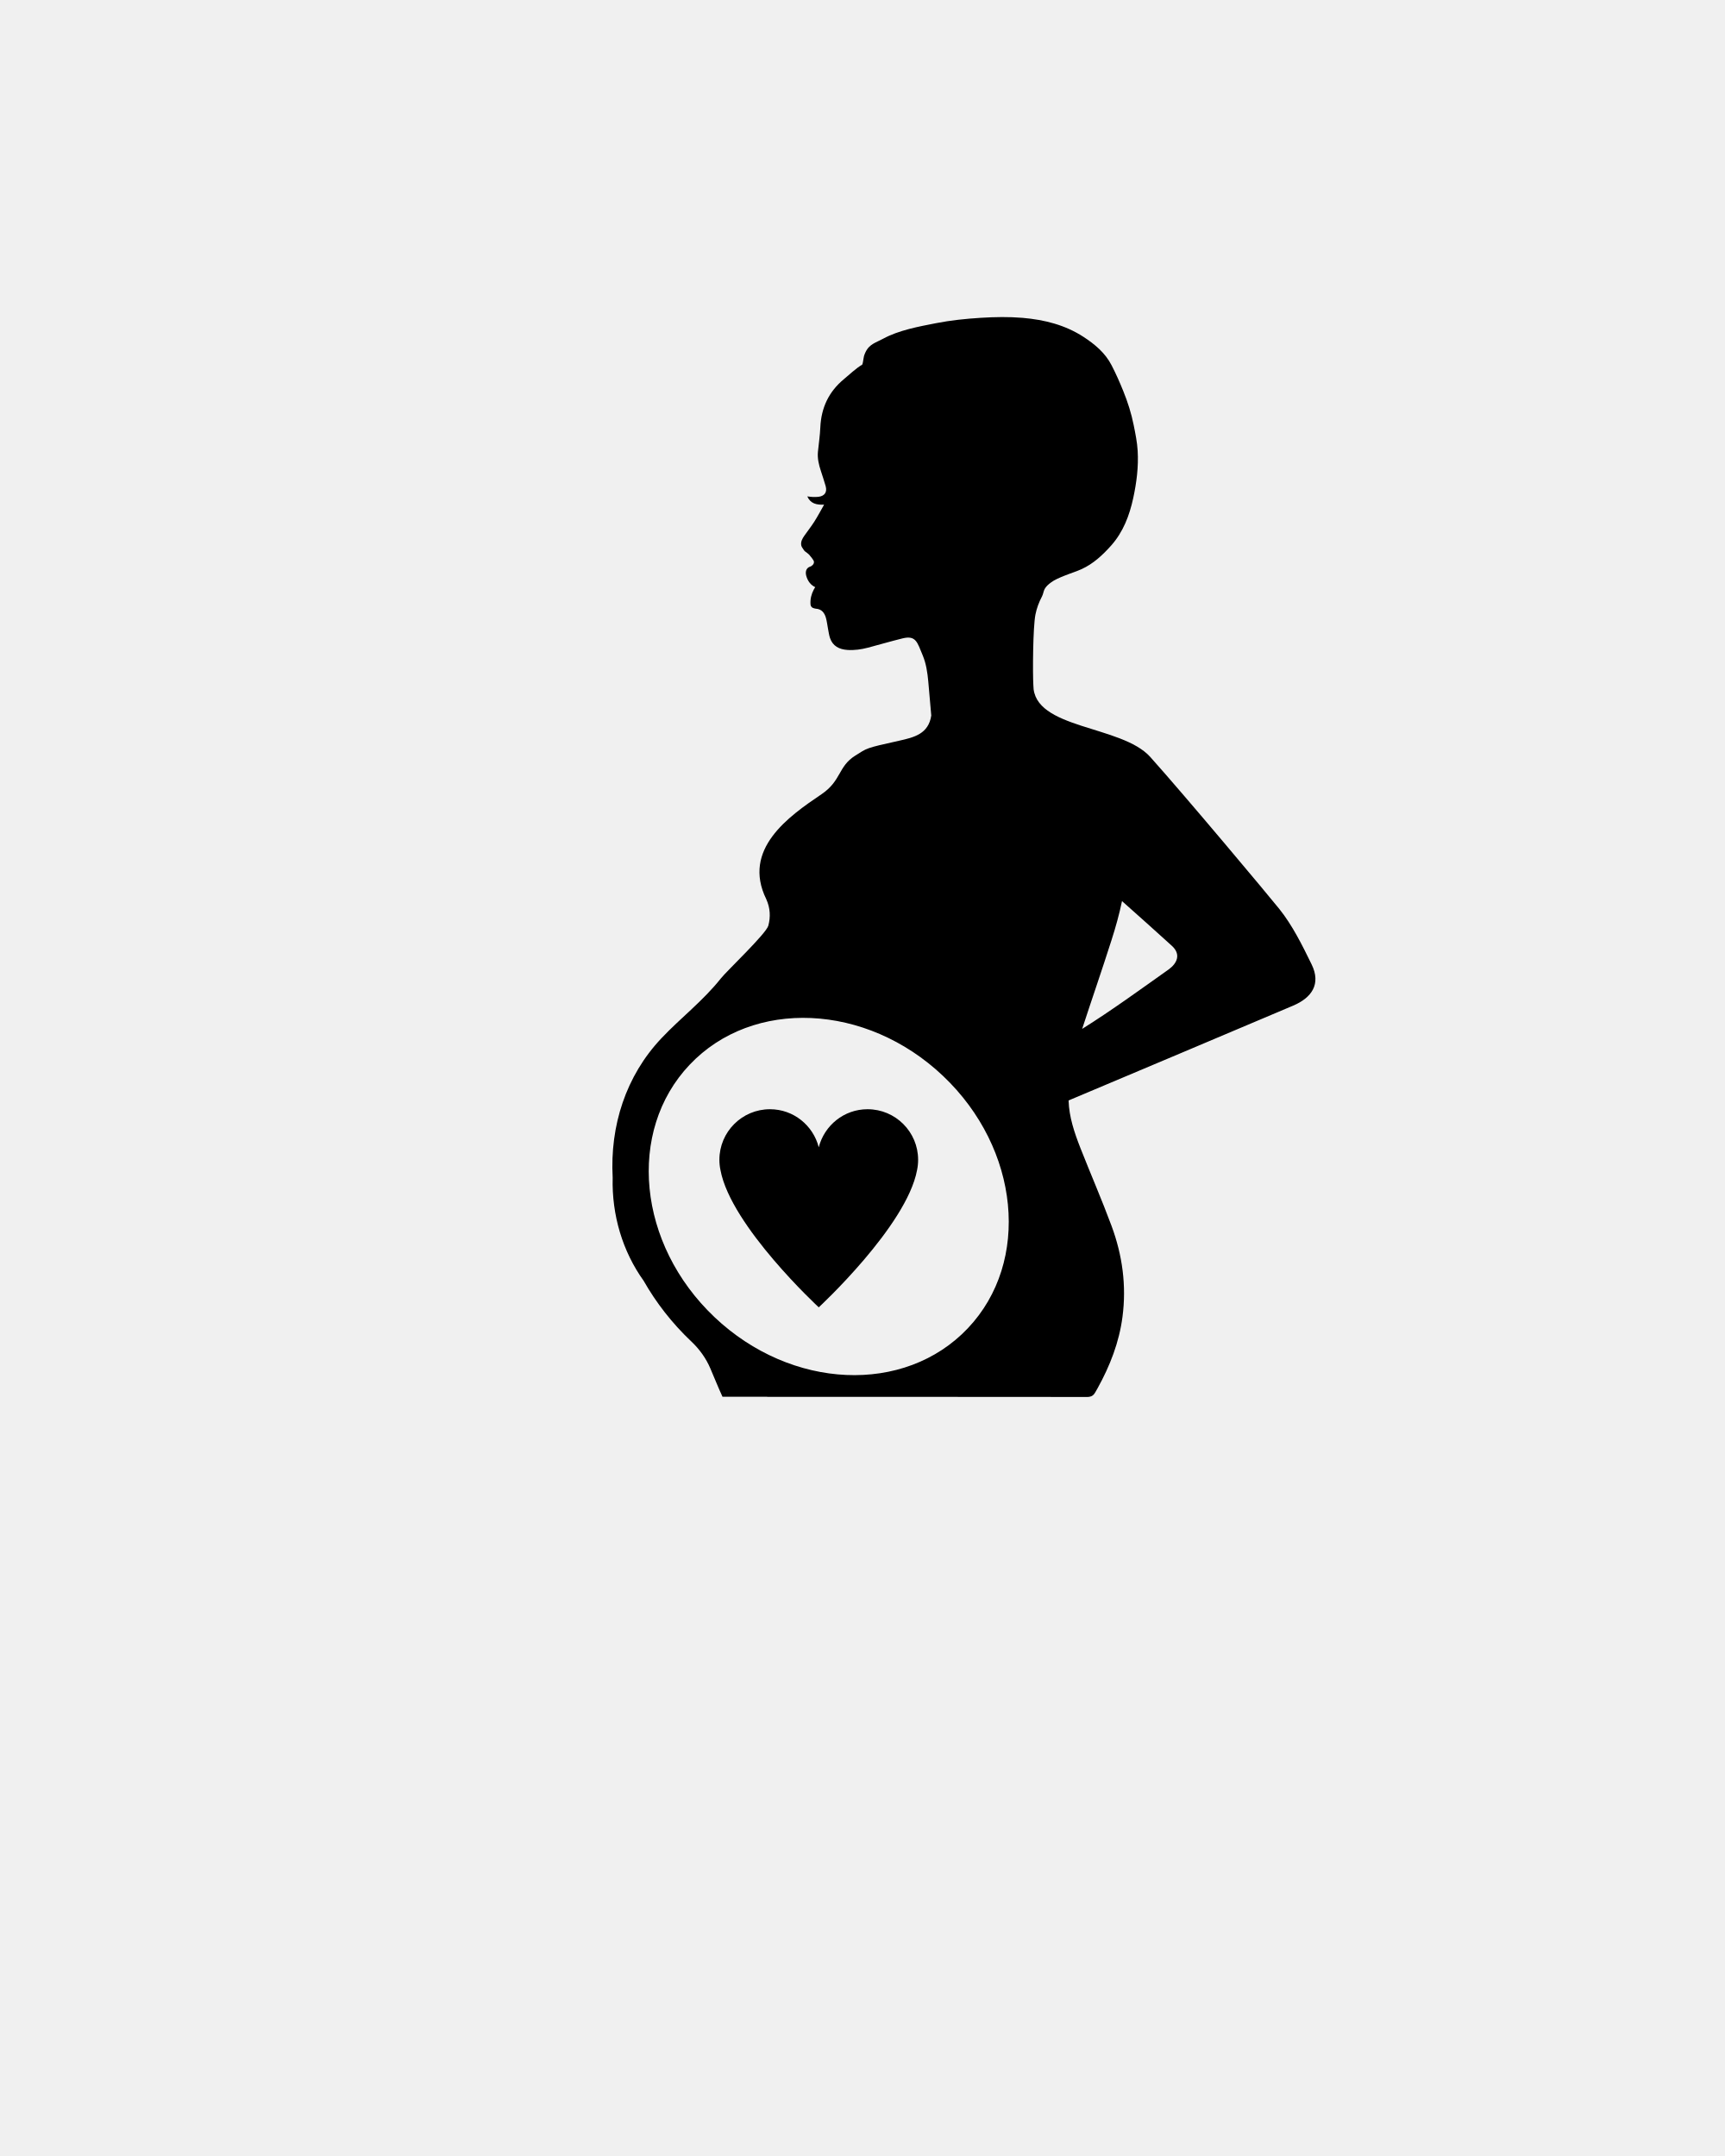
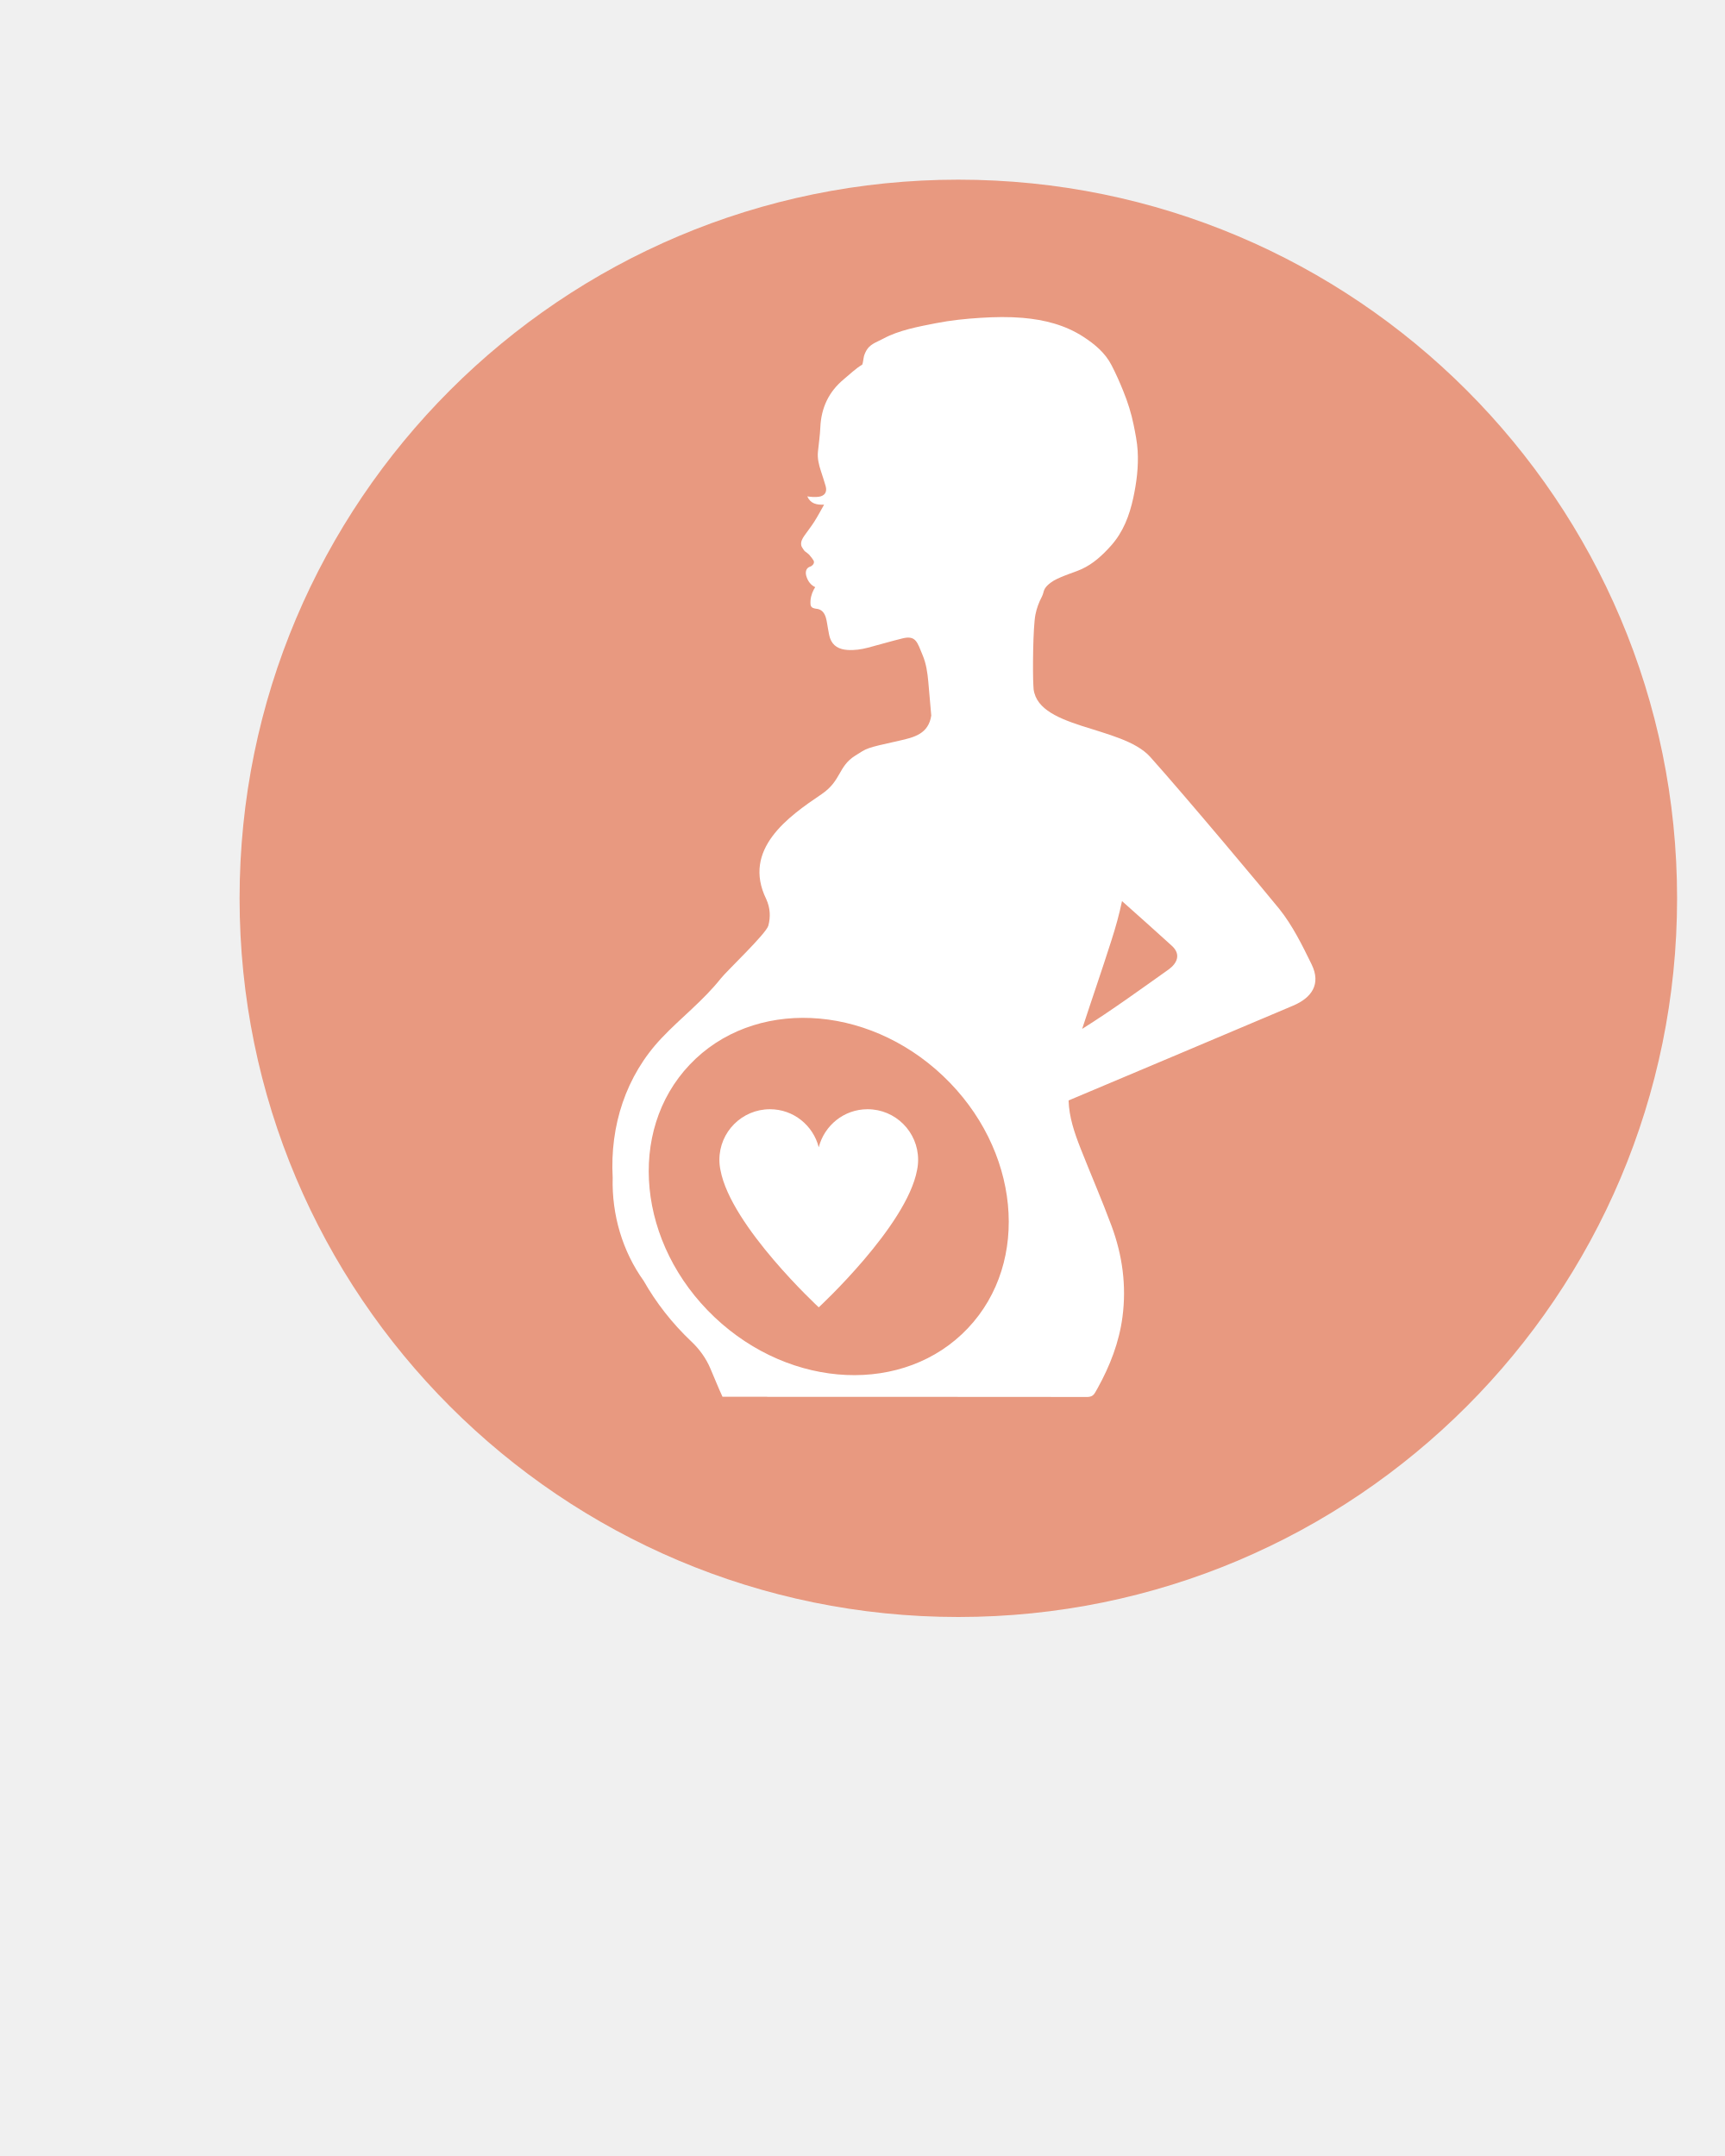
<svg xmlns="http://www.w3.org/2000/svg" version="1.1" x="0px" y="0px" viewBox="0 0 144 180" enable-background="new 0 0 144 144" xml:space="preserve">
  <g>
-     <path fill="#000000" d="M109.492,80.516c-0.783-1.603-1.594-3.25-2.698-4.631c-0.979-1.219-7.81-9.38-10.771-12.687   c-2.404-2.684-9.76-2.294-9.76-5.988c-0.062-1.064-0.035-4.842,0.172-5.894c0.104-0.531,0.295-1.044,0.549-1.521   c0.113-0.214,0.117-0.437,0.232-0.638c0.111-0.199,0.303-0.366,0.484-0.503c0.335-0.258,0.76-0.426,1.146-0.584   c0.473-0.193,0.965-0.339,1.428-0.548c0.988-0.447,1.764-1.172,2.477-1.97c1.012-1.135,1.529-2.503,1.848-3.963   c0.283-1.306,0.45-2.626,0.371-3.959c-0.043-0.72-0.189-1.432-0.332-2.139c-0.193-0.974-0.496-1.923-0.869-2.841   c-0.295-0.733-0.615-1.456-0.979-2.159c-0.527-1.027-1.393-1.747-2.343-2.367c-1.539-1-3.265-1.429-5.07-1.586   c-1.165-0.099-2.331-0.077-3.497-0.005c-1.259,0.078-2.511,0.207-3.746,0.449c-1.441,0.282-3.111,0.587-4.414,1.298   c-0.438,0.238-0.963,0.401-1.278,0.807c-0.146,0.189-0.245,0.413-0.318,0.64c-0.011,0.031-0.022,0.106-0.036,0.194   c-0.034,0.209-0.074,0.502-0.124,0.531c-0.534,0.313-1.039,0.81-1.52,1.206c-1.259,1.042-1.891,2.385-1.964,4.017   c-0.029,0.683-0.132,1.361-0.2,2.043c-0.054,0.557,0.076,1.086,0.248,1.608c0.136,0.418,0.274,0.835,0.396,1.258   c0.14,0.5-0.078,0.823-0.588,0.892c-0.153,0.019-0.314,0.022-0.471,0.016c-0.152-0.005-0.301-0.03-0.474-0.049   c0.273,0.614,0.786,0.716,1.404,0.69c-0.286,0.502-0.533,0.971-0.82,1.422c-0.255,0.402-0.554,0.776-0.826,1.166   c-0.17,0.242-0.315,0.495-0.263,0.804c0.021,0.126,0.108,0.228,0.176,0.334c0.038,0.06,0.07,0.113,0.124,0.162   c0.099,0.082,0.215,0.146,0.305,0.237c0.033,0.038,0.074,0.064,0.104,0.107c0.031,0.043,0.062,0.089,0.1,0.125   c0.062,0.062,0.097,0.131,0.147,0.199c0.042,0.061,0.087,0.113,0.102,0.191c0.028,0.147-0.065,0.274-0.18,0.354   c-0.03,0.021-0.059,0.045-0.092,0.055c-0.442,0.127-0.463,0.538-0.334,0.895c0.127,0.359,0.34,0.657,0.713,0.835   c-0.041,0.078-0.086,0.144-0.123,0.212c-0.197,0.379-0.296,0.779-0.269,1.204c0.012,0.203,0.129,0.32,0.326,0.359   c0.04,0.008,0.079,0.023,0.118,0.024c0.49,0.03,0.728,0.35,0.846,0.773c0.083,0.292,0.112,0.599,0.171,0.898   c0.052,0.259,0.083,0.525,0.166,0.775c0.233,0.686,0.778,0.951,1.454,0.998c0.579,0.041,1.15-0.042,1.71-0.189   c0.964-0.253,1.921-0.536,2.889-0.775c1.139-0.281,1.235,0.345,1.684,1.41c0.293,0.699,0.399,1.442,0.468,2.191   c0.083,0.947,0.165,1.893,0.249,2.839c-0.229,1.53-1.42,1.822-2.682,2.103c-2.85,0.632-2.645,0.606-3.667,1.248   c-1.442,0.906-1.146,2.094-2.818,3.223c-2.742,1.851-6.649,4.593-4.607,8.756c0.337,0.744,0.367,1.49,0.173,2.214   c-0.185,0.674-3.457,3.767-3.955,4.395c-1.501,1.892-3.323,3.265-4.957,4.992c-2.988,3.151-4.318,7.337-4.082,11.646v0.012   c-0.079,3.111,0.822,6.145,2.586,8.605c1.03,1.814,2.358,3.529,3.978,5.065c0.006,0.002,0.008,0.007,0.011,0.008   c0.672,0.638,1.22,1.396,1.58,2.246c0.336,0.783,0.653,1.58,1.013,2.362h3.734v0.009h13.964c4.243,0,8.488,0,12.737,0.008   c0.075,0,0.14-0.003,0.198-0.017c0.209-0.032,0.351-0.137,0.482-0.364c0.067-0.117,0.135-0.231,0.2-0.353   c1.032-1.865,1.798-3.828,2.075-5.955c0.343-2.604-0.006-5.141-0.909-7.582c-0.81-2.188-1.745-4.332-2.601-6.508   c-0.502-1.285-0.95-2.592-0.989-3.979c0.067-0.029,0.14-0.058,0.205-0.084c6.177-2.608,12.364-5.206,18.545-7.832   C109.499,83.301,110.295,82.16,109.492,80.516z M80.792,110.896c-5.271,5.562-14.742,5.143-21.152-0.936   c-6.411-6.077-7.337-15.513-2.067-21.07c5.27-5.562,14.741-5.142,21.151,0.938C85.135,95.906,86.061,105.34,80.792,110.896z    M97.559,80.936c-2.386,1.69-4.75,3.416-7.223,4.965c0.809-2.477,1.664-4.938,2.454-7.422c0.344-1.069,0.644-2.151,0.874-3.248   c1.423,1.266,2.798,2.492,4.159,3.731C98.624,79.689,98.244,80.439,97.559,80.936z" />
-     <path fill="#000000" d="M72.422,92.607c-1.968,0-3.607,1.354-4.074,3.177c-0.467-1.823-2.105-3.177-4.073-3.177   c-2.332,0-4.221,1.891-4.221,4.222c0,0.294,0.031,0.581,0.089,0.858c0.869,4.68,8.205,11.459,8.205,11.459   s7.335-6.779,8.207-11.459c0.057-0.277,0.088-0.564,0.088-0.858C76.643,94.498,74.753,92.607,72.422,92.607z" />
+     <circle cx="80" cy="75" r="60" stroke="none" stroke-width="2" fill="#e89980" />
+     <path fill="#fff" d="M109.492,80.516c-0.783-1.603-1.594-3.25-2.698-4.631c-0.979-1.219-7.81-9.38-10.771-12.687   c-2.404-2.684-9.76-2.294-9.76-5.988c-0.062-1.064-0.035-4.842,0.172-5.894c0.104-0.531,0.295-1.044,0.549-1.521   c0.113-0.214,0.117-0.437,0.232-0.638c0.111-0.199,0.303-0.366,0.484-0.503c0.335-0.258,0.76-0.426,1.146-0.584   c0.473-0.193,0.965-0.339,1.428-0.548c0.988-0.447,1.764-1.172,2.477-1.97c1.012-1.135,1.529-2.503,1.848-3.963   c0.283-1.306,0.45-2.626,0.371-3.959c-0.043-0.72-0.189-1.432-0.332-2.139c-0.193-0.974-0.496-1.923-0.869-2.841   c-0.295-0.733-0.615-1.456-0.979-2.159c-0.527-1.027-1.393-1.747-2.343-2.367c-1.539-1-3.265-1.429-5.07-1.586   c-1.165-0.099-2.331-0.077-3.497-0.005c-1.259,0.078-2.511,0.207-3.746,0.449c-1.441,0.282-3.111,0.587-4.414,1.298   c-0.438,0.238-0.963,0.401-1.278,0.807c-0.146,0.189-0.245,0.413-0.318,0.64c-0.011,0.031-0.022,0.106-0.036,0.194   c-0.034,0.209-0.074,0.502-0.124,0.531c-0.534,0.313-1.039,0.81-1.52,1.206c-1.259,1.042-1.891,2.385-1.964,4.017   c-0.029,0.683-0.132,1.361-0.2,2.043c-0.054,0.557,0.076,1.086,0.248,1.608c0.136,0.418,0.274,0.835,0.396,1.258   c0.14,0.5-0.078,0.823-0.588,0.892c-0.153,0.019-0.314,0.022-0.471,0.016c-0.152-0.005-0.301-0.03-0.474-0.049   c0.273,0.614,0.786,0.716,1.404,0.69c-0.286,0.502-0.533,0.971-0.82,1.422c-0.255,0.402-0.554,0.776-0.826,1.166   c-0.17,0.242-0.315,0.495-0.263,0.804c0.021,0.126,0.108,0.228,0.176,0.334c0.038,0.06,0.07,0.113,0.124,0.162   c0.099,0.082,0.215,0.146,0.305,0.237c0.033,0.038,0.074,0.064,0.104,0.107c0.031,0.043,0.062,0.089,0.1,0.125   c0.062,0.062,0.097,0.131,0.147,0.199c0.042,0.061,0.087,0.113,0.102,0.191c0.028,0.147-0.065,0.274-0.18,0.354   c-0.03,0.021-0.059,0.045-0.092,0.055c-0.442,0.127-0.463,0.538-0.334,0.895c0.127,0.359,0.34,0.657,0.713,0.835   c-0.041,0.078-0.086,0.144-0.123,0.212c-0.197,0.379-0.296,0.779-0.269,1.204c0.012,0.203,0.129,0.32,0.326,0.359   c0.04,0.008,0.079,0.023,0.118,0.024c0.49,0.03,0.728,0.35,0.846,0.773c0.083,0.292,0.112,0.599,0.171,0.898   c0.052,0.259,0.083,0.525,0.166,0.775c0.233,0.686,0.778,0.951,1.454,0.998c0.579,0.041,1.15-0.042,1.71-0.189   c0.964-0.253,1.921-0.536,2.889-0.775c1.139-0.281,1.235,0.345,1.684,1.41c0.293,0.699,0.399,1.442,0.468,2.191   c0.083,0.947,0.165,1.893,0.249,2.839c-0.229,1.53-1.42,1.822-2.682,2.103c-2.85,0.632-2.645,0.606-3.667,1.248   c-1.442,0.906-1.146,2.094-2.818,3.223c-2.742,1.851-6.649,4.593-4.607,8.756c0.337,0.744,0.367,1.49,0.173,2.214   c-0.185,0.674-3.457,3.767-3.955,4.395c-1.501,1.892-3.323,3.265-4.957,4.992c-2.988,3.151-4.318,7.337-4.082,11.646v0.012   c-0.079,3.111,0.822,6.145,2.586,8.605c1.03,1.814,2.358,3.529,3.978,5.065c0.006,0.002,0.008,0.007,0.011,0.008   c0.672,0.638,1.22,1.396,1.58,2.246c0.336,0.783,0.653,1.58,1.013,2.362h3.734v0.009h13.964c4.243,0,8.488,0,12.737,0.008   c0.075,0,0.14-0.003,0.198-0.017c0.209-0.032,0.351-0.137,0.482-0.364c0.067-0.117,0.135-0.231,0.2-0.353   c1.032-1.865,1.798-3.828,2.075-5.955c0.343-2.604-0.006-5.141-0.909-7.582c-0.81-2.188-1.745-4.332-2.601-6.508   c-0.502-1.285-0.95-2.592-0.989-3.979c0.067-0.029,0.14-0.058,0.205-0.084c6.177-2.608,12.364-5.206,18.545-7.832   C109.499,83.301,110.295,82.16,109.492,80.516z M80.792,110.896c-5.271,5.562-14.742,5.143-21.152-0.936   c-6.411-6.077-7.337-15.513-2.067-21.07c5.27-5.562,14.741-5.142,21.151,0.938C85.135,95.906,86.061,105.34,80.792,110.896z    M97.559,80.936c-2.386,1.69-4.75,3.416-7.223,4.965c0.809-2.477,1.664-4.938,2.454-7.422c0.344-1.069,0.644-2.151,0.874-3.248   c1.423,1.266,2.798,2.492,4.159,3.731C98.624,79.689,98.244,80.439,97.559,80.936z" />
+     <path fill="#fff" d="M72.422,92.607c-1.968,0-3.607,1.354-4.074,3.177c-0.467-1.823-2.105-3.177-4.073-3.177   c-2.332,0-4.221,1.891-4.221,4.222c0,0.294,0.031,0.581,0.089,0.858c0.869,4.68,8.205,11.459,8.205,11.459   s7.335-6.779,8.207-11.459c0.057-0.277,0.088-0.564,0.088-0.858C76.643,94.498,74.753,92.607,72.422,92.607z" />
  </g>
</svg>
